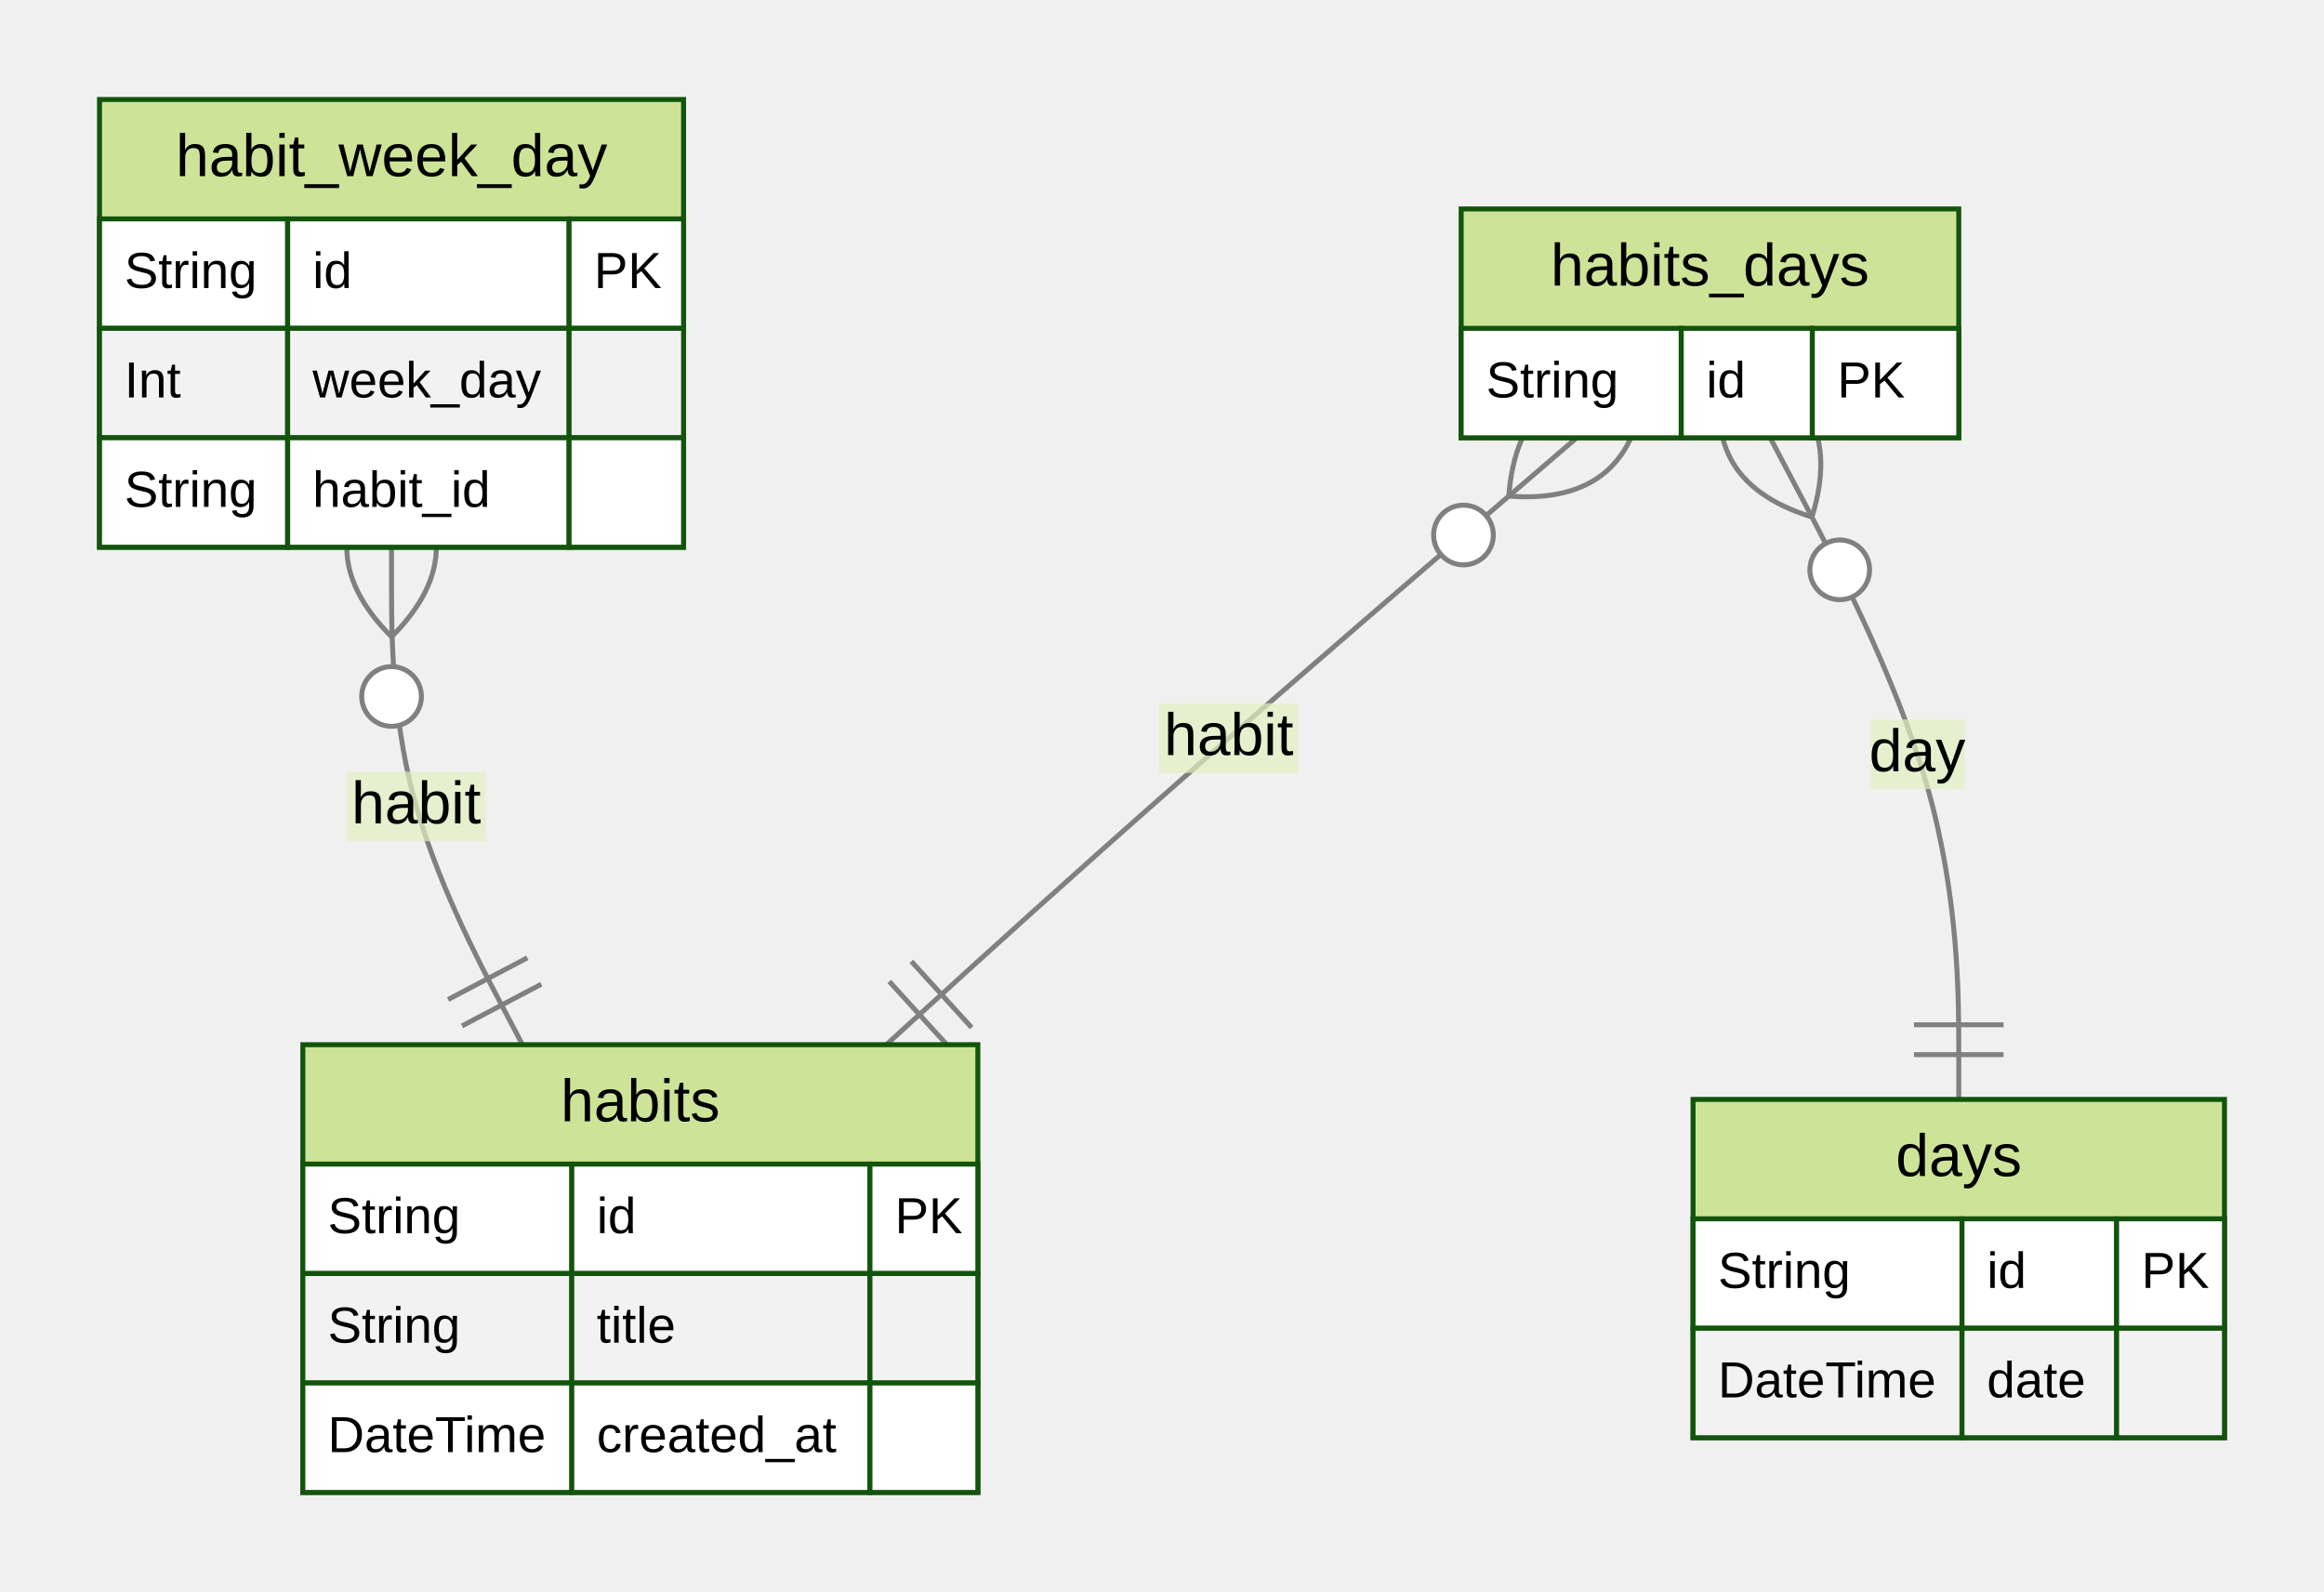
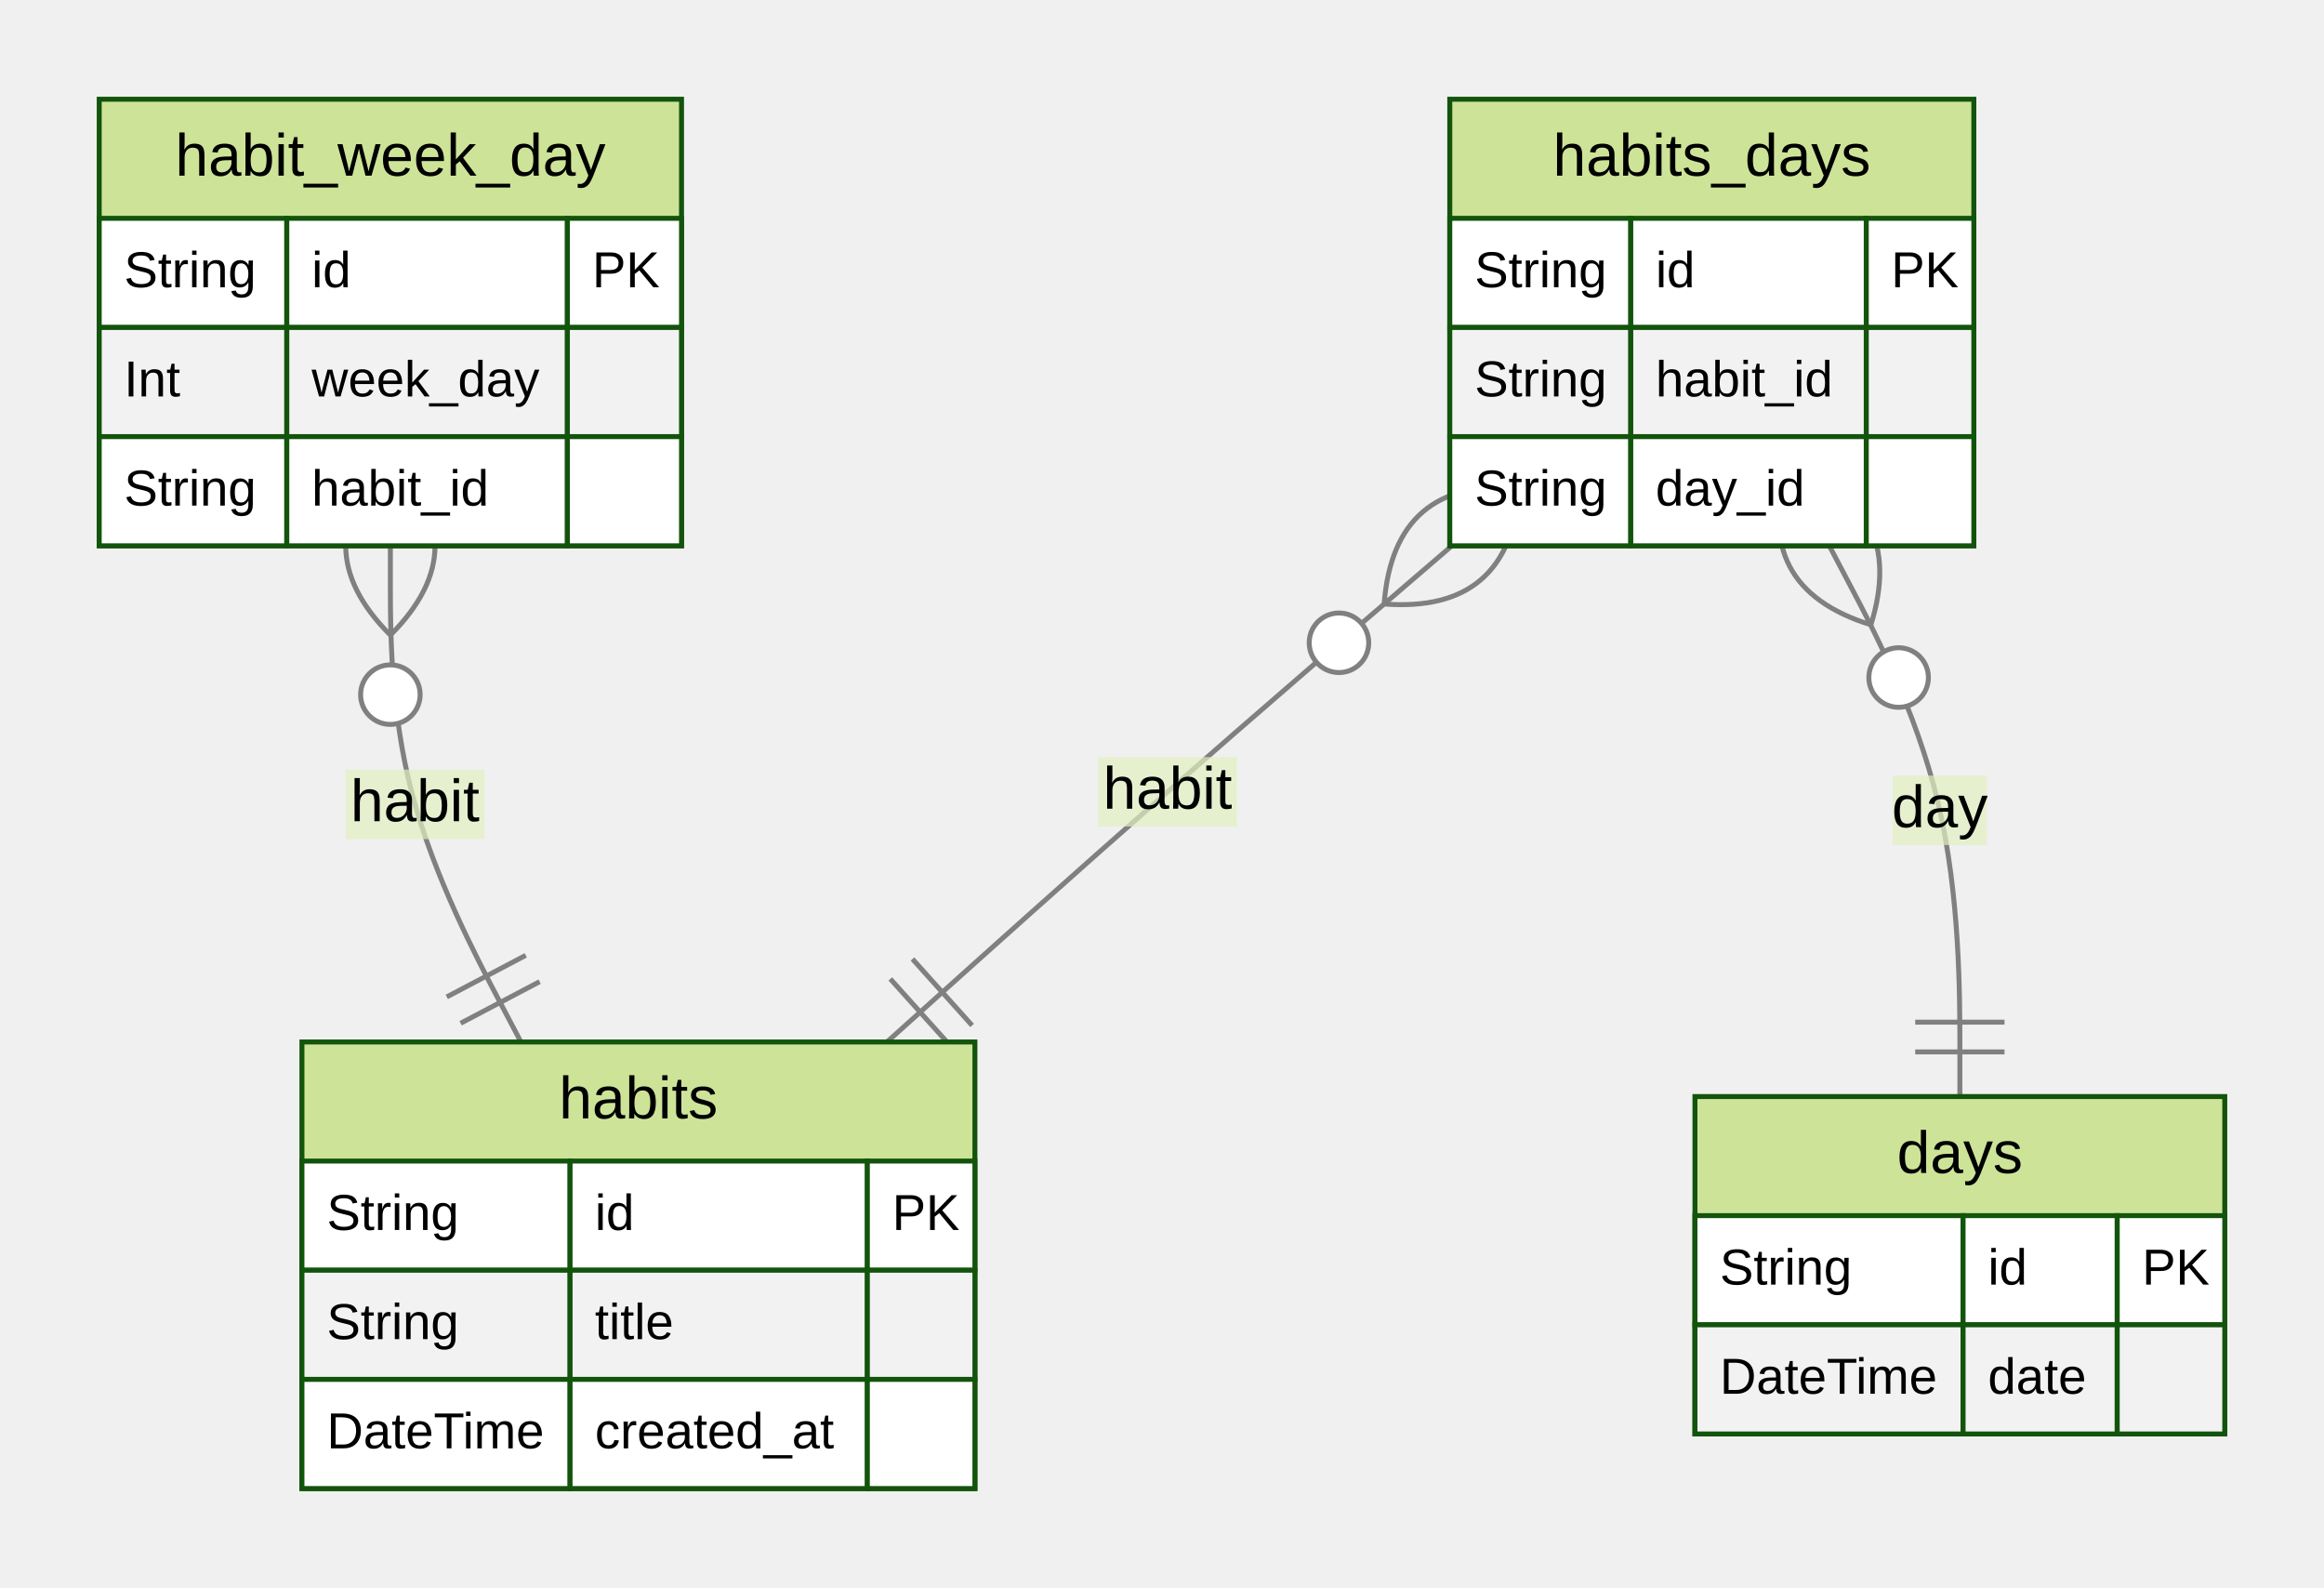
- <svg xmlns="http://www.w3.org/2000/svg" aria-roledescription="er" viewBox="0 0 467.041 320" style="max-width: 467.041px; background-color: white;" width="100%" id="mermaid-0">
+ <svg xmlns="http://www.w3.org/2000/svg" aria-roledescription="er" viewBox="0 0 468.45 320" style="max-width: 468.45px; background-color: white;" width="100%" id="mermaid-0">
  <style>#mermaid-0{font-family:"trebuchet ms",verdana,arial,sans-serif;font-size:16px;fill:#000000;}#mermaid-0 .error-icon{fill:#552222;}#mermaid-0 .error-text{fill:#552222;stroke:#552222;}#mermaid-0 .edge-thickness-normal{stroke-width:2px;}#mermaid-0 .edge-thickness-thick{stroke-width:3.5px;}#mermaid-0 .edge-pattern-solid{stroke-dasharray:0;}#mermaid-0 .edge-pattern-dashed{stroke-dasharray:3;}#mermaid-0 .edge-pattern-dotted{stroke-dasharray:2;}#mermaid-0 .marker{fill:#000000;stroke:#000000;}#mermaid-0 .marker.cross{stroke:#000000;}#mermaid-0 svg{font-family:"trebuchet ms",verdana,arial,sans-serif;font-size:16px;}#mermaid-0 .entityBox{fill:#cde498;stroke:#13540c;}#mermaid-0 .attributeBoxOdd{fill:#ffffff;stroke:#13540c;}#mermaid-0 .attributeBoxEven{fill:#f2f2f2;stroke:#13540c;}#mermaid-0 .relationshipLabelBox{fill:hsl(78.158, 58.462%, 84.51%);opacity:0.7;background-color:hsl(78.158, 58.462%, 84.51%);}#mermaid-0 .relationshipLabelBox rect{opacity:0.5;}#mermaid-0 .relationshipLine{stroke:#000000;}#mermaid-0 .entityTitleText{text-anchor:middle;font-size:18px;fill:#000000;}#mermaid-0 :root{--mermaid-font-family:"trebuchet ms",verdana,arial,sans-serif;}</style>
  <g />
  <defs>
    <marker orient="auto" markerHeight="18" markerWidth="18" refY="9" refX="0" id="ONLY_ONE_START">
      <path d="M9,0 L9,18 M15,0 L15,18" fill="none" stroke="gray" />
    </marker>
  </defs>
  <defs>
    <marker orient="auto" markerHeight="18" markerWidth="18" refY="9" refX="18" id="ONLY_ONE_END">
      <path d="M3,0 L3,18 M9,0 L9,18" fill="none" stroke="gray" />
    </marker>
  </defs>
  <defs>
    <marker orient="auto" markerHeight="18" markerWidth="30" refY="9" refX="0" id="ZERO_OR_ONE_START">
      <circle r="6" cy="9" cx="21" fill="white" stroke="gray" />
      <path d="M9,0 L9,18" fill="none" stroke="gray" />
    </marker>
  </defs>
  <defs>
    <marker orient="auto" markerHeight="18" markerWidth="30" refY="9" refX="30" id="ZERO_OR_ONE_END">
      <circle r="6" cy="9" cx="9" fill="white" stroke="gray" />
      <path d="M21,0 L21,18" fill="none" stroke="gray" />
    </marker>
  </defs>
  <defs>
    <marker orient="auto" markerHeight="36" markerWidth="45" refY="18" refX="18" id="ONE_OR_MORE_START">
      <path d="M0,18 Q 18,0 36,18 Q 18,36 0,18 M42,9 L42,27" fill="none" stroke="gray" />
    </marker>
  </defs>
  <defs>
    <marker orient="auto" markerHeight="36" markerWidth="45" refY="18" refX="27" id="ONE_OR_MORE_END">
      <path d="M3,9 L3,27 M9,18 Q27,0 45,18 Q27,36 9,18" fill="none" stroke="gray" />
    </marker>
  </defs>
  <defs>
    <marker orient="auto" markerHeight="36" markerWidth="57" refY="18" refX="18" id="ZERO_OR_MORE_START">
      <circle r="6" cy="18" cx="48" fill="white" stroke="gray" />
      <path d="M0,18 Q18,0 36,18 Q18,36 0,18" fill="none" stroke="gray" />
    </marker>
  </defs>
  <defs>
    <marker orient="auto" markerHeight="36" markerWidth="57" refY="18" refX="39" id="ZERO_OR_MORE_END">
      <circle r="6" cy="18" cx="9" fill="white" stroke="gray" />
      <path d="M21,18 Q39,0 57,18 Q39,36 21,18" fill="none" stroke="gray" />
    </marker>
  </defs>
-   <path style="stroke: gray; fill: none;" marker-start="url(#ZERO_OR_MORE_START)" marker-end="url(#ONLY_ONE_END)" d="M316.863,88L302.891,100C288.919,112,260.975,136,237.85,156.333C214.725,176.667,196.419,193.333,187.266,201.667L178.113,210" class="er relationshipLine" />
-   <path style="stroke: gray; fill: none;" marker-start="url(#ZERO_OR_MORE_START)" marker-end="url(#ONLY_ONE_END)" d="M355.748,88L362.064,100C368.38,112,381.012,136,387.327,158.167C393.643,180.333,393.643,200.667,393.643,210.833L393.643,221" class="er relationshipLine" />
+   <path style="stroke: gray; fill: none;" marker-start="url(#ZERO_OR_MORE_START)" marker-end="url(#ONLY_ONE_END)" d="M292.656,110L282.954,118.333C273.251,126.667,253.845,143.333,234.866,160C215.887,176.667,197.334,193.333,188.057,201.667L178.781,210" class="er relationshipLine" />
+   <path style="stroke: gray; fill: none;" marker-start="url(#ZERO_OR_MORE_START)" marker-end="url(#ONLY_ONE_END)" d="M368.736,110L373.122,118.333C377.508,126.667,386.28,143.333,390.666,161.833C395.052,180.333,395.052,200.667,395.052,210.833L395.052,221" class="er relationshipLine" />
  <path style="stroke: gray; fill: none;" marker-start="url(#ZERO_OR_MORE_START)" marker-end="url(#ONLY_ONE_END)" d="M78.688,110L78.688,118.333C78.688,126.667,78.688,143.333,83.073,160C87.459,176.667,96.231,193.333,100.617,201.667L105.003,210" class="er relationshipLine" />
-   <g transform="translate(60.862,210 )" id="entity-habits-6d23ac47-f73e-4bc4-b7bc-214464545617">
+   <g transform="translate(60.862,210 )" id="entity-habits-50abf471-93e2-4df0-9a78-22f6047309e8">
    <rect height="90" width="135.651" y="0" x="0" class="er entityBox" />
-     <text style="dominant-baseline: middle; text-anchor: middle; font-size: 12px;" transform="translate(67.8255,12)" y="0" x="0" id="text-entity-habits-6d23ac47-f73e-4bc4-b7bc-214464545617" class="er entityLabel">habits</text>
+     <text style="dominant-baseline: middle; text-anchor: middle; font-size: 12px;" transform="translate(67.8255,12)" y="0" x="0" id="text-entity-habits-50abf471-93e2-4df0-9a78-22f6047309e8" class="er entityLabel">habits</text>
    <rect height="22" width="54.048" y="24" x="0" class="er attributeBoxOdd" />
-     <text style="dominant-baseline: middle; font-size: 10.2px;" transform="translate(5,35)" y="0" x="0" id="text-entity-habits-6d23ac47-f73e-4bc4-b7bc-214464545617-attr-1-type" class="er entityLabel">String</text>
+     <text style="dominant-baseline: middle; font-size: 10.2px;" transform="translate(5,35)" y="0" x="0" id="text-entity-habits-50abf471-93e2-4df0-9a78-22f6047309e8-attr-1-type" class="er entityLabel">String</text>
    <rect height="22" width="59.922" y="24" x="54.048" class="er attributeBoxOdd" />
-     <text style="dominant-baseline: middle; font-size: 10.2px;" transform="translate(59.0484,35)" y="0" x="0" id="text-entity-habits-6d23ac47-f73e-4bc4-b7bc-214464545617-attr-1-name" class="er entityLabel">id</text>
+     <text style="dominant-baseline: middle; font-size: 10.2px;" transform="translate(59.0484,35)" y="0" x="0" id="text-entity-habits-50abf471-93e2-4df0-9a78-22f6047309e8-attr-1-name" class="er entityLabel">id</text>
    <rect height="22" width="21.681" y="24" x="113.97" class="er attributeBoxOdd" />
-     <text style="dominant-baseline: middle; font-size: 10.2px;" transform="translate(118.9703,35)" y="0" x="0" id="text-entity-habits-6d23ac47-f73e-4bc4-b7bc-214464545617-attr-1-key" class="er entityLabel">PK</text>
+     <text style="dominant-baseline: middle; font-size: 10.2px;" transform="translate(118.9703,35)" y="0" x="0" id="text-entity-habits-50abf471-93e2-4df0-9a78-22f6047309e8-attr-1-key" class="er entityLabel">PK</text>
    <rect height="22" width="54.048" y="46" x="0" class="er attributeBoxEven" />
-     <text style="dominant-baseline: middle; font-size: 10.2px;" transform="translate(5,57)" y="0" x="0" id="text-entity-habits-6d23ac47-f73e-4bc4-b7bc-214464545617-attr-2-type" class="er entityLabel">String</text>
+     <text style="dominant-baseline: middle; font-size: 10.2px;" transform="translate(5,57)" y="0" x="0" id="text-entity-habits-50abf471-93e2-4df0-9a78-22f6047309e8-attr-2-type" class="er entityLabel">String</text>
    <rect height="22" width="59.922" y="46" x="54.048" class="er attributeBoxEven" />
-     <text style="dominant-baseline: middle; font-size: 10.2px;" transform="translate(59.0484,57)" y="0" x="0" id="text-entity-habits-6d23ac47-f73e-4bc4-b7bc-214464545617-attr-2-name" class="er entityLabel">title</text>
+     <text style="dominant-baseline: middle; font-size: 10.2px;" transform="translate(59.0484,57)" y="0" x="0" id="text-entity-habits-50abf471-93e2-4df0-9a78-22f6047309e8-attr-2-name" class="er entityLabel">title</text>
    <rect height="22" width="21.681" y="46" x="113.97" class="er attributeBoxEven" />
-     <text style="dominant-baseline: middle; font-size: 10.2px;" transform="translate(118.9703,57)" y="0" x="0" id="text-entity-habits-6d23ac47-f73e-4bc4-b7bc-214464545617-attr-2-key" class="er entityLabel" />
+     <text style="dominant-baseline: middle; font-size: 10.2px;" transform="translate(118.9703,57)" y="0" x="0" id="text-entity-habits-50abf471-93e2-4df0-9a78-22f6047309e8-attr-2-key" class="er entityLabel" />
    <rect height="22" width="54.048" y="68" x="0" class="er attributeBoxOdd" />
-     <text style="dominant-baseline: middle; font-size: 10.2px;" transform="translate(5,79)" y="0" x="0" id="text-entity-habits-6d23ac47-f73e-4bc4-b7bc-214464545617-attr-3-type" class="er entityLabel">DateTime</text>
+     <text style="dominant-baseline: middle; font-size: 10.2px;" transform="translate(5,79)" y="0" x="0" id="text-entity-habits-50abf471-93e2-4df0-9a78-22f6047309e8-attr-3-type" class="er entityLabel">DateTime</text>
    <rect height="22" width="59.922" y="68" x="54.048" class="er attributeBoxOdd" />
-     <text style="dominant-baseline: middle; font-size: 10.2px;" transform="translate(59.0484,79)" y="0" x="0" id="text-entity-habits-6d23ac47-f73e-4bc4-b7bc-214464545617-attr-3-name" class="er entityLabel">created_at</text>
+     <text style="dominant-baseline: middle; font-size: 10.2px;" transform="translate(59.0484,79)" y="0" x="0" id="text-entity-habits-50abf471-93e2-4df0-9a78-22f6047309e8-attr-3-name" class="er entityLabel">created_at</text>
    <rect height="22" width="21.681" y="68" x="113.97" class="er attributeBoxOdd" />
-     <text style="dominant-baseline: middle; font-size: 10.2px;" transform="translate(118.9703,79)" y="0" x="0" id="text-entity-habits-6d23ac47-f73e-4bc4-b7bc-214464545617-attr-3-key" class="er entityLabel" />
+     <text style="dominant-baseline: middle; font-size: 10.2px;" transform="translate(118.9703,79)" y="0" x="0" id="text-entity-habits-50abf471-93e2-4df0-9a78-22f6047309e8-attr-3-key" class="er entityLabel" />
  </g>
-   <g transform="translate(340.2449,221 )" id="entity-days-83c6a96c-d389-4798-bbd7-fa05ac62618e">
+   <g transform="translate(341.6533,221 )" id="entity-days-4835fffa-8f63-4df5-b57f-b21888420d78">
    <rect height="68" width="106.796" y="0" x="0" class="er entityBox" />
-     <text style="dominant-baseline: middle; text-anchor: middle; font-size: 12px;" transform="translate(53.39824,12)" y="0" x="0" id="text-entity-days-83c6a96c-d389-4798-bbd7-fa05ac62618e" class="er entityLabel">days</text>
+     <text style="dominant-baseline: middle; text-anchor: middle; font-size: 12px;" transform="translate(53.39824,12)" y="0" x="0" id="text-entity-days-4835fffa-8f63-4df5-b57f-b21888420d78" class="er entityLabel">days</text>
    <rect height="22" width="54.048" y="24" x="0" class="er attributeBoxOdd" />
-     <text style="dominant-baseline: middle; font-size: 10.2px;" transform="translate(5,35)" y="0" x="0" id="text-entity-days-83c6a96c-d389-4798-bbd7-fa05ac62618e-attr-1-type" class="er entityLabel">String</text>
+     <text style="dominant-baseline: middle; font-size: 10.2px;" transform="translate(5,35)" y="0" x="0" id="text-entity-days-4835fffa-8f63-4df5-b57f-b21888420d78-attr-1-type" class="er entityLabel">String</text>
    <rect height="22" width="31.067" y="24" x="54.048" class="er attributeBoxOdd" />
-     <text style="dominant-baseline: middle; font-size: 10.2px;" transform="translate(59.0484,35)" y="0" x="0" id="text-entity-days-83c6a96c-d389-4798-bbd7-fa05ac62618e-attr-1-name" class="er entityLabel">id</text>
+     <text style="dominant-baseline: middle; font-size: 10.2px;" transform="translate(59.0484,35)" y="0" x="0" id="text-entity-days-4835fffa-8f63-4df5-b57f-b21888420d78-attr-1-name" class="er entityLabel">id</text>
    <rect height="22" width="21.681" y="24" x="85.116" class="er attributeBoxOdd" />
-     <text style="dominant-baseline: middle; font-size: 10.2px;" transform="translate(90.11575,35)" y="0" x="0" id="text-entity-days-83c6a96c-d389-4798-bbd7-fa05ac62618e-attr-1-key" class="er entityLabel">PK</text>
+     <text style="dominant-baseline: middle; font-size: 10.2px;" transform="translate(90.11575,35)" y="0" x="0" id="text-entity-days-4835fffa-8f63-4df5-b57f-b21888420d78-attr-1-key" class="er entityLabel">PK</text>
    <rect height="22" width="54.048" y="46" x="0" class="er attributeBoxEven" />
-     <text style="dominant-baseline: middle; font-size: 10.2px;" transform="translate(5,57)" y="0" x="0" id="text-entity-days-83c6a96c-d389-4798-bbd7-fa05ac62618e-attr-2-type" class="er entityLabel">DateTime</text>
+     <text style="dominant-baseline: middle; font-size: 10.2px;" transform="translate(5,57)" y="0" x="0" id="text-entity-days-4835fffa-8f63-4df5-b57f-b21888420d78-attr-2-type" class="er entityLabel">DateTime</text>
    <rect height="22" width="31.067" y="46" x="54.048" class="er attributeBoxEven" />
-     <text style="dominant-baseline: middle; font-size: 10.2px;" transform="translate(59.0484,57)" y="0" x="0" id="text-entity-days-83c6a96c-d389-4798-bbd7-fa05ac62618e-attr-2-name" class="er entityLabel">date</text>
+     <text style="dominant-baseline: middle; font-size: 10.2px;" transform="translate(59.0484,57)" y="0" x="0" id="text-entity-days-4835fffa-8f63-4df5-b57f-b21888420d78-attr-2-name" class="er entityLabel">date</text>
    <rect height="22" width="21.681" y="46" x="85.116" class="er attributeBoxEven" />
-     <text style="dominant-baseline: middle; font-size: 10.2px;" transform="translate(90.11575,57)" y="0" x="0" id="text-entity-days-83c6a96c-d389-4798-bbd7-fa05ac62618e-attr-2-key" class="er entityLabel" />
+     <text style="dominant-baseline: middle; font-size: 10.2px;" transform="translate(90.11575,57)" y="0" x="0" id="text-entity-days-4835fffa-8f63-4df5-b57f-b21888420d78-attr-2-key" class="er entityLabel" />
  </g>
-   <g transform="translate(293.6431,42 )" id="entity-habitsdays-c975b9d1-8ae5-425f-815e-9969b724f1a7">
-     <rect height="46" width="100" y="0" x="0" class="er entityBox" />
-     <text style="dominant-baseline: middle; text-anchor: middle; font-size: 12px;" transform="translate(50,12)" y="0" x="0" id="text-entity-habitsdays-c975b9d1-8ae5-425f-815e-9969b724f1a7" class="er entityLabel">habits_days</text>
-     <rect height="22" width="44.231" y="24" x="0" class="er attributeBoxOdd" />
-     <text style="dominant-baseline: middle; font-size: 10.2px;" transform="translate(5,35)" y="0" x="0" id="text-entity-habitsdays-c975b9d1-8ae5-425f-815e-9969b724f1a7-attr-1-type" class="er entityLabel">String</text>
-     <rect height="22" width="26.341" y="24" x="44.231" class="er attributeBoxOdd" />
-     <text style="dominant-baseline: middle; font-size: 10.2px;" transform="translate(49.23142,35)" y="0" x="0" id="text-entity-habitsdays-c975b9d1-8ae5-425f-815e-9969b724f1a7-attr-1-name" class="er entityLabel">id</text>
-     <rect height="22" width="29.428" y="24" x="70.572" class="er attributeBoxOdd" />
-     <text style="dominant-baseline: middle; font-size: 10.2px;" transform="translate(75.57222,35)" y="0" x="0" id="text-entity-habitsdays-c975b9d1-8ae5-425f-815e-9969b724f1a7-attr-1-key" class="er entityLabel">PK</text>
+   <g transform="translate(292.2347,20 )" id="entity-habitsdays-a0ede8fe-db72-4538-8f30-98324300b6cc">
+     <rect height="90" width="105.634" y="0" x="0" class="er entityBox" />
+     <text style="dominant-baseline: middle; text-anchor: middle; font-size: 12px;" transform="translate(52.81693,12)" y="0" x="0" id="text-entity-habitsdays-a0ede8fe-db72-4538-8f30-98324300b6cc" class="er entityLabel">habits_days</text>
+     <rect height="22" width="36.484" y="24" x="0" class="er attributeBoxOdd" />
+     <text style="dominant-baseline: middle; font-size: 10.2px;" transform="translate(5,35)" y="0" x="0" id="text-entity-habitsdays-a0ede8fe-db72-4538-8f30-98324300b6cc-attr-1-type" class="er entityLabel">String</text>
+     <rect height="22" width="47.469" y="24" x="36.484" class="er attributeBoxOdd" />
+     <text style="dominant-baseline: middle; font-size: 10.2px;" transform="translate(41.48438,35)" y="0" x="0" id="text-entity-habitsdays-a0ede8fe-db72-4538-8f30-98324300b6cc-attr-1-name" class="er entityLabel">id</text>
+     <rect height="22" width="21.681" y="24" x="83.953" class="er attributeBoxOdd" />
+     <text style="dominant-baseline: middle; font-size: 10.2px;" transform="translate(88.95312,35)" y="0" x="0" id="text-entity-habitsdays-a0ede8fe-db72-4538-8f30-98324300b6cc-attr-1-key" class="er entityLabel">PK</text>
+     <rect height="22" width="36.484" y="46" x="0" class="er attributeBoxEven" />
+     <text style="dominant-baseline: middle; font-size: 10.2px;" transform="translate(5,57)" y="0" x="0" id="text-entity-habitsdays-a0ede8fe-db72-4538-8f30-98324300b6cc-attr-2-type" class="er entityLabel">String</text>
+     <rect height="22" width="47.469" y="46" x="36.484" class="er attributeBoxEven" />
+     <text style="dominant-baseline: middle; font-size: 10.2px;" transform="translate(41.48438,57)" y="0" x="0" id="text-entity-habitsdays-a0ede8fe-db72-4538-8f30-98324300b6cc-attr-2-name" class="er entityLabel">habit_id</text>
+     <rect height="22" width="21.681" y="46" x="83.953" class="er attributeBoxEven" />
+     <text style="dominant-baseline: middle; font-size: 10.2px;" transform="translate(88.95312,57)" y="0" x="0" id="text-entity-habitsdays-a0ede8fe-db72-4538-8f30-98324300b6cc-attr-2-key" class="er entityLabel" />
+     <rect height="22" width="36.484" y="68" x="0" class="er attributeBoxOdd" />
+     <text style="dominant-baseline: middle; font-size: 10.2px;" transform="translate(5,79)" y="0" x="0" id="text-entity-habitsdays-a0ede8fe-db72-4538-8f30-98324300b6cc-attr-3-type" class="er entityLabel">String</text>
+     <rect height="22" width="47.469" y="68" x="36.484" class="er attributeBoxOdd" />
+     <text style="dominant-baseline: middle; font-size: 10.2px;" transform="translate(41.48438,79)" y="0" x="0" id="text-entity-habitsdays-a0ede8fe-db72-4538-8f30-98324300b6cc-attr-3-name" class="er entityLabel">day_id</text>
+     <rect height="22" width="21.681" y="68" x="83.953" class="er attributeBoxOdd" />
+     <text style="dominant-baseline: middle; font-size: 10.2px;" transform="translate(88.95312,79)" y="0" x="0" id="text-entity-habitsdays-a0ede8fe-db72-4538-8f30-98324300b6cc-attr-3-key" class="er entityLabel" />
  </g>
-   <g transform="translate(20,20 )" id="entity-habitweekday-95c49534-dec3-419b-ae1b-fd47bddd385c">
+   <g transform="translate(20,20 )" id="entity-habitweekday-f58cce8e-ae97-4a69-9b19-5d6ce0d43397">
    <rect height="90" width="117.375" y="0" x="0" class="er entityBox" />
-     <text style="dominant-baseline: middle; text-anchor: middle; font-size: 12px;" transform="translate(58.6875,12)" y="0" x="0" id="text-entity-habitweekday-95c49534-dec3-419b-ae1b-fd47bddd385c" class="er entityLabel">habit_week_day</text>
+     <text style="dominant-baseline: middle; text-anchor: middle; font-size: 12px;" transform="translate(58.6875,12)" y="0" x="0" id="text-entity-habitweekday-f58cce8e-ae97-4a69-9b19-5d6ce0d43397" class="er entityLabel">habit_week_day</text>
    <rect height="22" width="37.81" y="24" x="0" class="er attributeBoxOdd" />
-     <text style="dominant-baseline: middle; font-size: 10.2px;" transform="translate(5,35)" y="0" x="0" id="text-entity-habitweekday-95c49534-dec3-419b-ae1b-fd47bddd385c-attr-1-type" class="er entityLabel">String</text>
+     <text style="dominant-baseline: middle; font-size: 10.2px;" transform="translate(5,35)" y="0" x="0" id="text-entity-habitweekday-f58cce8e-ae97-4a69-9b19-5d6ce0d43397-attr-1-type" class="er entityLabel">String</text>
    <rect height="22" width="56.56" y="24" x="37.81" class="er attributeBoxOdd" />
-     <text style="dominant-baseline: middle; font-size: 10.2px;" transform="translate(42.80955,35)" y="0" x="0" id="text-entity-habitweekday-95c49534-dec3-419b-ae1b-fd47bddd385c-attr-1-name" class="er entityLabel">id</text>
+     <text style="dominant-baseline: middle; font-size: 10.2px;" transform="translate(42.80955,35)" y="0" x="0" id="text-entity-habitweekday-f58cce8e-ae97-4a69-9b19-5d6ce0d43397-attr-1-name" class="er entityLabel">id</text>
    <rect height="22" width="23.006" y="24" x="94.369" class="er attributeBoxOdd" />
-     <text style="dominant-baseline: middle; font-size: 10.2px;" transform="translate(99.3691,35)" y="0" x="0" id="text-entity-habitweekday-95c49534-dec3-419b-ae1b-fd47bddd385c-attr-1-key" class="er entityLabel">PK</text>
+     <text style="dominant-baseline: middle; font-size: 10.2px;" transform="translate(99.3691,35)" y="0" x="0" id="text-entity-habitweekday-f58cce8e-ae97-4a69-9b19-5d6ce0d43397-attr-1-key" class="er entityLabel">PK</text>
    <rect height="22" width="37.81" y="46" x="0" class="er attributeBoxEven" />
-     <text style="dominant-baseline: middle; font-size: 10.2px;" transform="translate(5,57)" y="0" x="0" id="text-entity-habitweekday-95c49534-dec3-419b-ae1b-fd47bddd385c-attr-2-type" class="er entityLabel">Int</text>
+     <text style="dominant-baseline: middle; font-size: 10.2px;" transform="translate(5,57)" y="0" x="0" id="text-entity-habitweekday-f58cce8e-ae97-4a69-9b19-5d6ce0d43397-attr-2-type" class="er entityLabel">Int</text>
    <rect height="22" width="56.56" y="46" x="37.81" class="er attributeBoxEven" />
-     <text style="dominant-baseline: middle; font-size: 10.2px;" transform="translate(42.80955,57)" y="0" x="0" id="text-entity-habitweekday-95c49534-dec3-419b-ae1b-fd47bddd385c-attr-2-name" class="er entityLabel">week_day</text>
+     <text style="dominant-baseline: middle; font-size: 10.2px;" transform="translate(42.80955,57)" y="0" x="0" id="text-entity-habitweekday-f58cce8e-ae97-4a69-9b19-5d6ce0d43397-attr-2-name" class="er entityLabel">week_day</text>
    <rect height="22" width="23.006" y="46" x="94.369" class="er attributeBoxEven" />
-     <text style="dominant-baseline: middle; font-size: 10.2px;" transform="translate(99.3691,57)" y="0" x="0" id="text-entity-habitweekday-95c49534-dec3-419b-ae1b-fd47bddd385c-attr-2-key" class="er entityLabel" />
+     <text style="dominant-baseline: middle; font-size: 10.2px;" transform="translate(99.3691,57)" y="0" x="0" id="text-entity-habitweekday-f58cce8e-ae97-4a69-9b19-5d6ce0d43397-attr-2-key" class="er entityLabel" />
    <rect height="22" width="37.81" y="68" x="0" class="er attributeBoxOdd" />
-     <text style="dominant-baseline: middle; font-size: 10.2px;" transform="translate(5,79)" y="0" x="0" id="text-entity-habitweekday-95c49534-dec3-419b-ae1b-fd47bddd385c-attr-3-type" class="er entityLabel">String</text>
+     <text style="dominant-baseline: middle; font-size: 10.2px;" transform="translate(5,79)" y="0" x="0" id="text-entity-habitweekday-f58cce8e-ae97-4a69-9b19-5d6ce0d43397-attr-3-type" class="er entityLabel">String</text>
    <rect height="22" width="56.56" y="68" x="37.81" class="er attributeBoxOdd" />
-     <text style="dominant-baseline: middle; font-size: 10.2px;" transform="translate(42.80955,79)" y="0" x="0" id="text-entity-habitweekday-95c49534-dec3-419b-ae1b-fd47bddd385c-attr-3-name" class="er entityLabel">habit_id</text>
+     <text style="dominant-baseline: middle; font-size: 10.2px;" transform="translate(42.80955,79)" y="0" x="0" id="text-entity-habitweekday-f58cce8e-ae97-4a69-9b19-5d6ce0d43397-attr-3-name" class="er entityLabel">habit_id</text>
    <rect height="22" width="23.006" y="68" x="94.369" class="er attributeBoxOdd" />
-     <text style="dominant-baseline: middle; font-size: 10.2px;" transform="translate(99.3691,79)" y="0" x="0" id="text-entity-habitweekday-95c49534-dec3-419b-ae1b-fd47bddd385c-attr-3-key" class="er entityLabel" />
+     <text style="dominant-baseline: middle; font-size: 10.2px;" transform="translate(99.3691,79)" y="0" x="0" id="text-entity-habitweekday-f58cce8e-ae97-4a69-9b19-5d6ce0d43397-attr-3-key" class="er entityLabel" />
  </g>
-   <rect height="14" width="27.969" y="141.372" x="232.951" class="er relationshipLabelBox" />
-   <text style="text-anchor: middle; dominant-baseline: middle; font-size: 12px;" y="148.372" x="246.935" id="rel1" class="er relationshipLabel">habit</text>
-   <rect height="14" width="18.99" y="144.626" x="375.81" class="er relationshipLabelBox" />
-   <text style="text-anchor: middle; dominant-baseline: middle; font-size: 12px;" y="151.626" x="385.305" id="rel2" class="er relationshipLabel">day</text>
+   <rect height="14" width="27.969" y="152.578" x="221.363" class="er relationshipLabelBox" />
+   <text style="text-anchor: middle; dominant-baseline: middle; font-size: 12px;" y="159.578" x="235.348" id="rel1" class="er relationshipLabel">habit</text>
+   <rect height="14" width="18.99" y="156.307" x="381.51" class="er relationshipLabelBox" />
+   <text style="text-anchor: middle; dominant-baseline: middle; font-size: 12px;" y="163.307" x="391.005" id="rel2" class="er relationshipLabel">day</text>
  <rect height="14" width="27.969" y="155.109" x="69.667" class="er relationshipLabelBox" />
  <text style="text-anchor: middle; dominant-baseline: middle; font-size: 12px;" y="162.109" x="83.651" id="rel3" class="er relationshipLabel">habit</text>
</svg>
